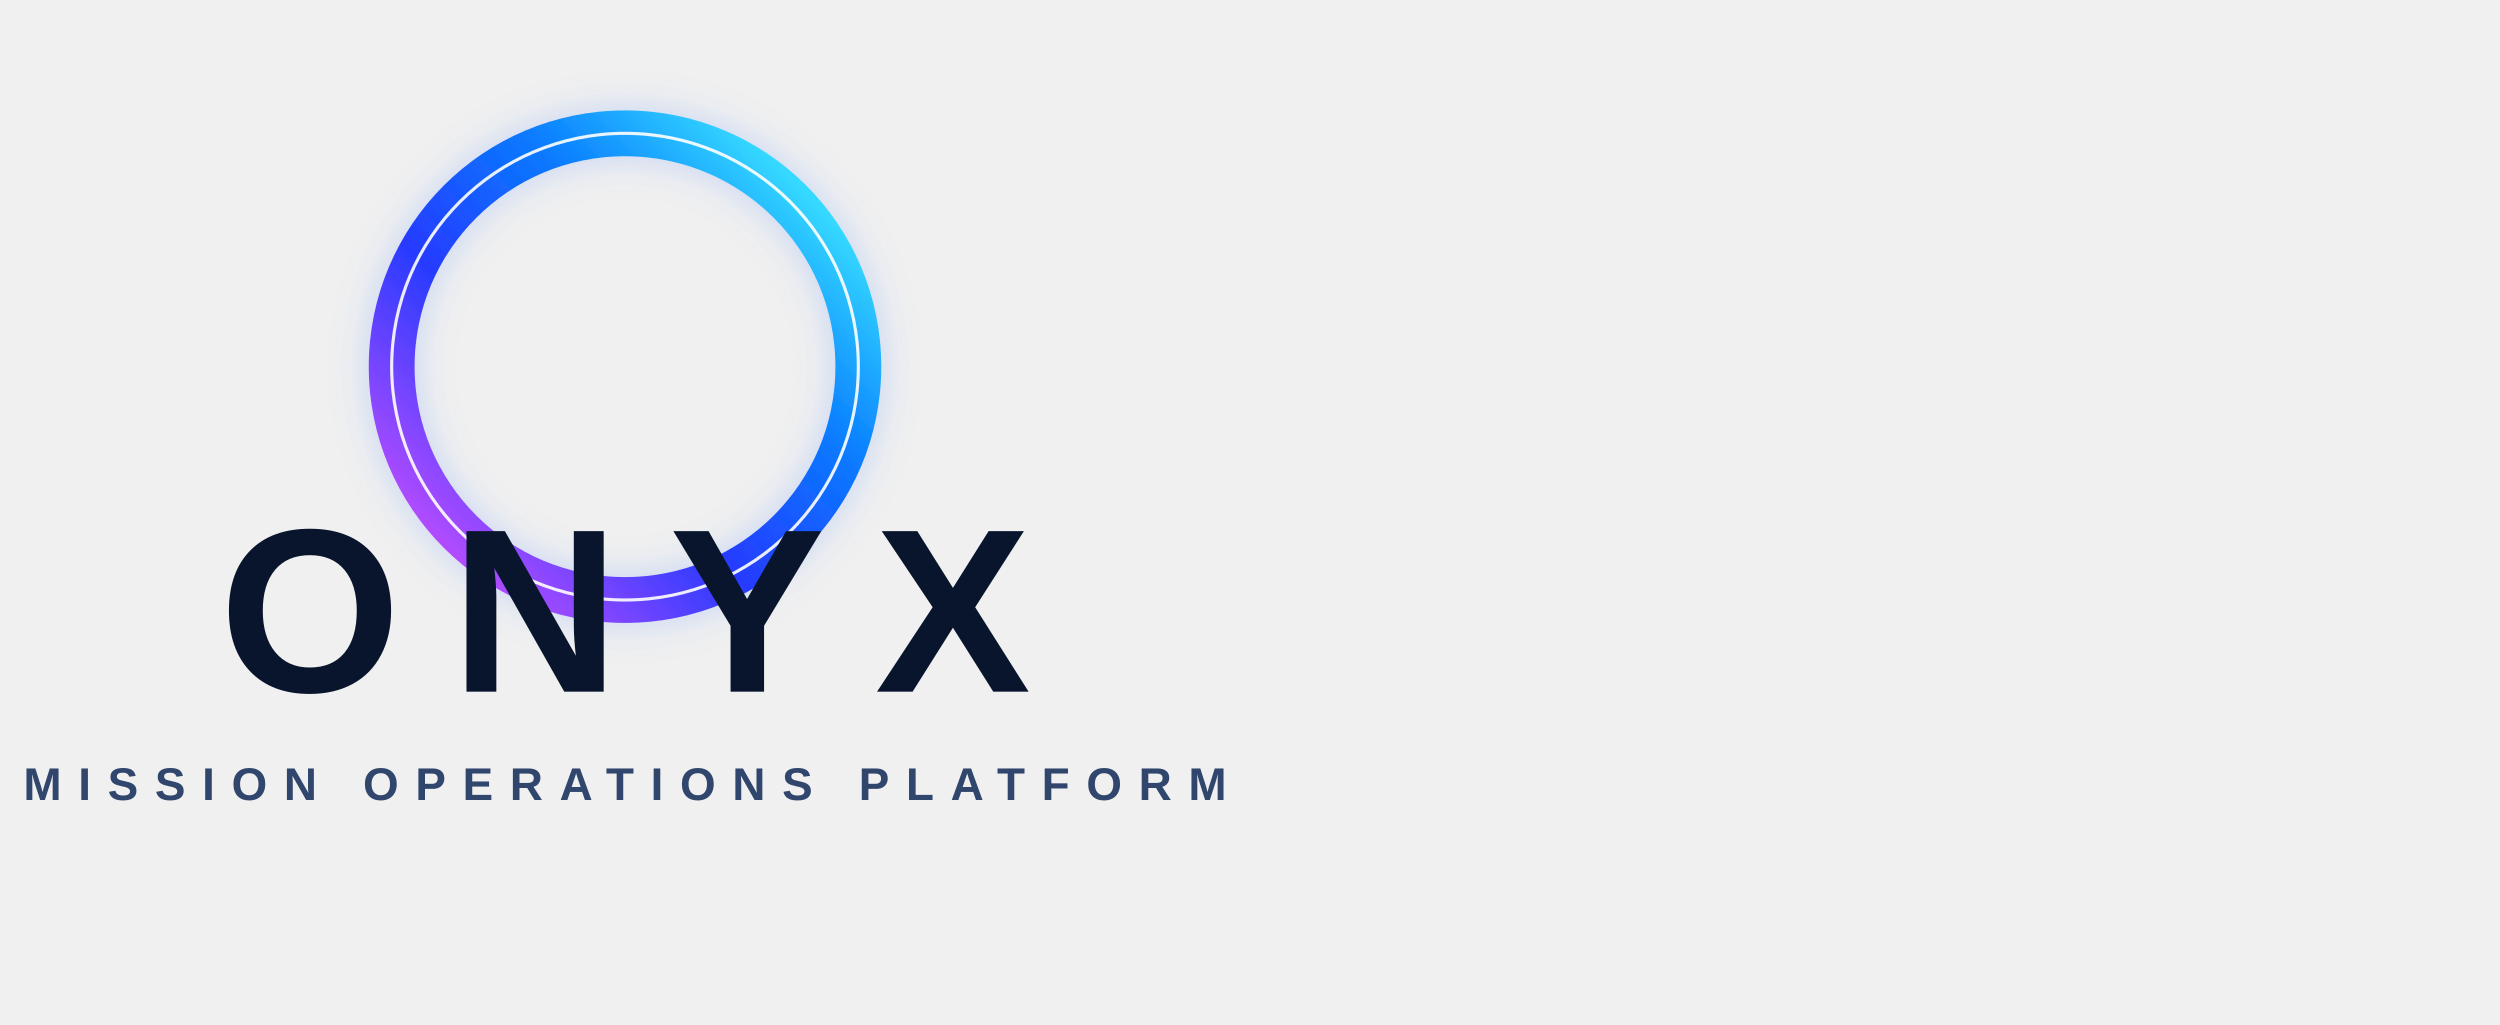
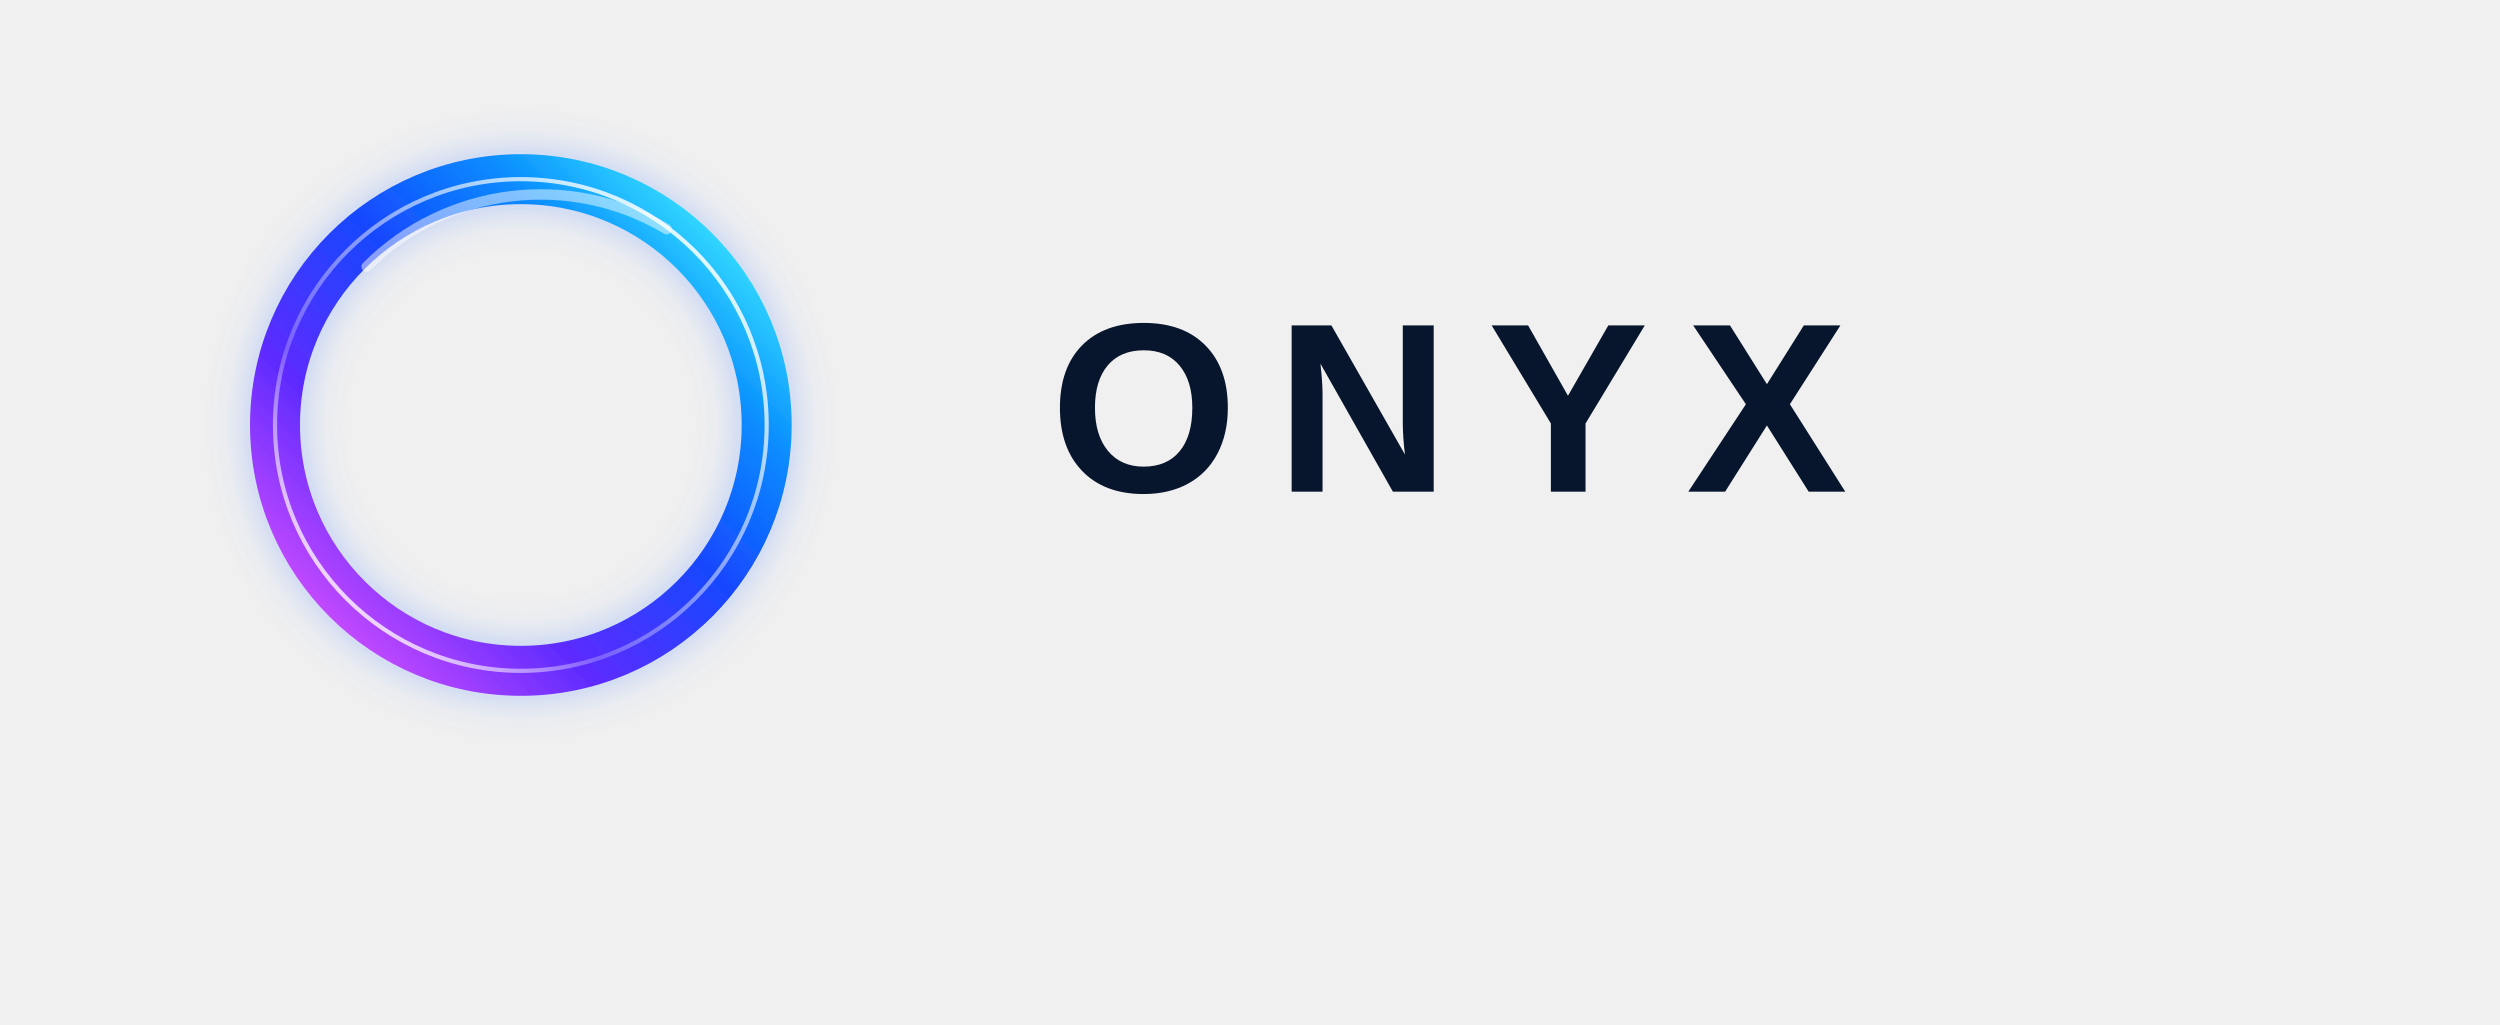
<svg xmlns="http://www.w3.org/2000/svg" viewBox="0 0 1200 492" role="img" aria-labelledby="title desc">
  <defs>
-     <linearGradient id="g" x1="10%" y1="90%" x2="88%" y2="12%">
-       <stop offset="0" stop-color="#B94DFF" />
-       <stop offset="38%" stop-color="#263BFF" />
-       <stop offset="70%" stop-color="#087BFF" />
-       <stop offset="100%" stop-color="#35D9FF" />
+     <linearGradient id="ring" x1="8%" y1="92%" x2="92%" y2="8%">
+       <stop offset="0" stop-color="#D04DFF" />
+       <stop offset="28%" stop-color="#5D2BFF" />
+       <stop offset="55%" stop-color="#1747FF" />
+       <stop offset="78%" stop-color="#078BFF" />
+       <stop offset="100%" stop-color="#39E5FF" />
    </linearGradient>
-     <filter id="glow" x="-60%" y="-60%" width="220%" height="220%">
-       <feGaussianBlur stdDeviation="9" result="b" />
-       <feColorMatrix in="b" type="matrix" values="0 0 0 0 0.08 0 0 0 0 0.25 0 0 0 0 1 0 0 0 .28 0" result="c" />
+     <linearGradient id="highlight" x1="10%" y1="90%" x2="90%" y2="10%">
+       <stop offset="0" stop-color="#FFFFFF" stop-opacity=".92" />
+       <stop offset="30%" stop-color="#FFFFFF" stop-opacity=".24" />
+       <stop offset="100%" stop-color="#FFFFFF" stop-opacity=".9" />
+     </linearGradient>
+     <filter id="glow" x="-70%" y="-70%" width="240%" height="240%">
+       <feGaussianBlur stdDeviation="10" result="b" />
+       <feColorMatrix in="b" type="matrix" values="0 0 0 0 0.08 0 0 0 0 0.24 0 0 0 0 1 0 0 0 .38 0" result="c" />
      <feMerge>
        <feMergeNode in="c" />
        <feMergeNode in="SourceGraphic" />
      </feMerge>
    </filter>
  </defs>
-   <g transform="translate(70 28)">
-     <circle cx="230" cy="148" r="112" fill="none" stroke="url(#g)" stroke-width="22" filter="url(#glow)" />
-     <circle cx="230" cy="148" r="112" fill="none" stroke="#FFFFFF" stroke-opacity=".9" stroke-width="1.5" />
-     <text x="230" y="304" text-anchor="middle" fill="#08152D" font-family="ONYX Manrope, Manrope, Arial, sans-serif" font-size="112" font-weight="700" letter-spacing="24">ONYX</text>
-     <text x="230" y="356" text-anchor="middle" fill="#30466C" font-family="ONYX Manrope, Manrope, Arial, sans-serif" font-size="22" font-weight="600" letter-spacing="8">MISSION OPERATIONS PLATFORM</text>
+   <g transform="translate(54 34)">
+     <circle cx="196" cy="170" r="118" fill="none" stroke="url(#ring)" stroke-width="24" filter="url(#glow)" />
+     <circle cx="196" cy="170" r="118" fill="none" stroke="url(#highlight)" stroke-width="2" />
+     <path d="M122 94 A118 118 0 0 1 266 76" fill="none" stroke="#FFFFFF" stroke-opacity=".48" stroke-width="5" stroke-linecap="round" />
+     <text x="450" y="202" fill="#07152D" font-family="ONYX Manrope, Manrope, Arial, sans-serif" font-size="116" font-weight="700" letter-spacing="18">ONYX</text>
  </g>
</svg>
